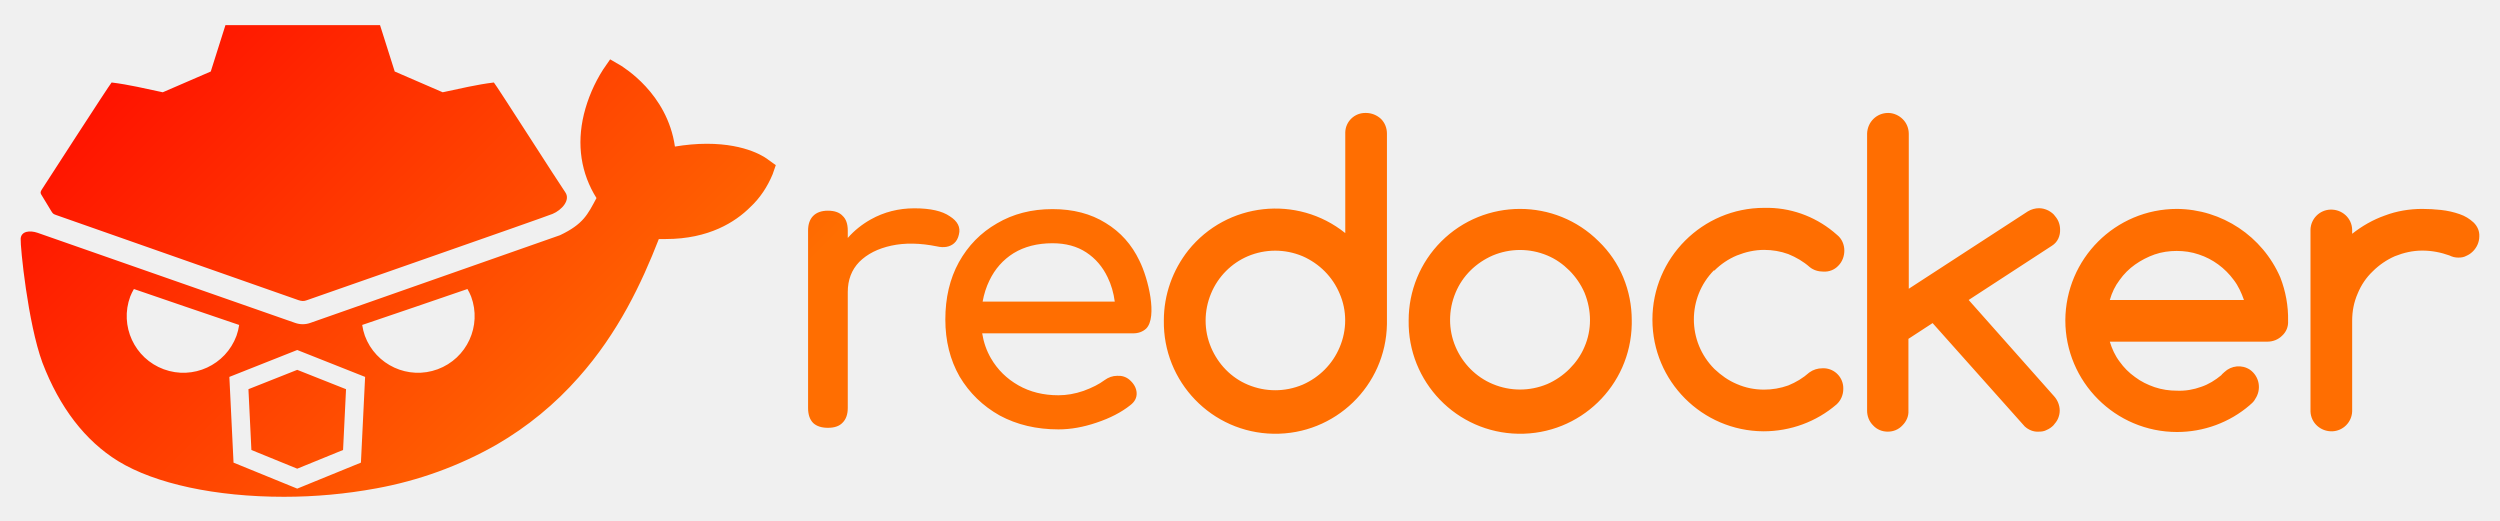
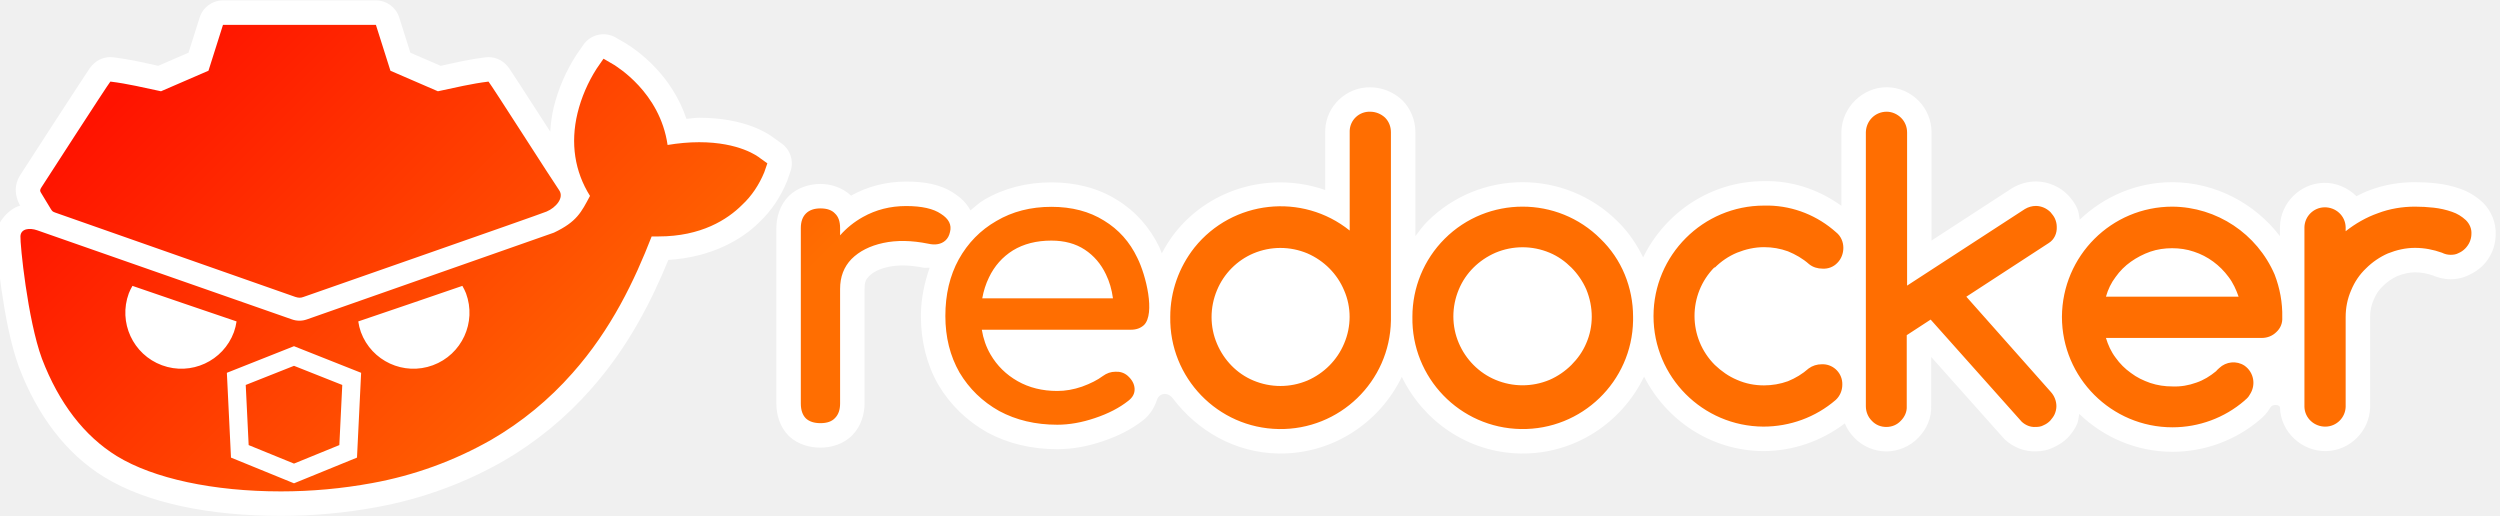
- <svg xmlns="http://www.w3.org/2000/svg" xmlns:xlink="http://www.w3.org/1999/xlink" version="1.1" id="layer" x="0px" y="0px" viewBox="0 0 480 100" xml:space="preserve" width="480" height="100">
+ <svg xmlns="http://www.w3.org/2000/svg" xmlns:xlink="http://www.w3.org/1999/xlink" version="1.1" id="layer" x="0px" y="0px" viewBox="0 0 485 100" xml:space="preserve" width="485" height="100">
  <defs id="defs18">
-     <linearGradient xlink:href="#a" id="b" x1="460.702" x2="521.851" y1="533.831" y2="595.225" gradientTransform="matrix(1.965829,0,0,1.966069,-858.9212,-767.905)" gradientUnits="userSpaceOnUse" />
    <linearGradient id="a">
      <stop offset="0" stop-color="#ff1300" id="stop1" />
      <stop offset="1" stop-color="#ff6e01" id="stop2" />
    </linearGradient>
-     <linearGradient xlink:href="#a" id="b-3" x1="460.702" x2="521.851" y1="533.831" y2="595.225" gradientTransform="matrix(1.128069,0,0,1.128207,-500.0544,-730.497)" gradientUnits="userSpaceOnUse" />
-     <linearGradient xlink:href="#a" id="linearGradient3" gradientUnits="userSpaceOnUse" gradientTransform="matrix(1.370201,0,0,1.370369,-610.8372,-713.9533)" x1="460.702" y1="533.831" x2="521.851" y2="595.225" />
+     <linearGradient xlink:href="#a" id="linearGradient11" gradientUnits="userSpaceOnUse" gradientTransform="matrix(1.369425,0,0,1.369593,-606.7942,-713.5491)" x1="460.702" y1="533.831" x2="521.851" y2="595.225" />
  </defs>
  <style type="text/css" id="style1">
	.st0{fill:#0091E2;}
</style>
-   <path id="path6" style="display:inline;fill:url(#linearGradient3);stroke-linejoin:round;paint-order:stroke fill markers" d="M 43.285 4.828 L 40.467 13.73 C 37.396 15.058 34.324 16.388 31.254 17.717 C 27.996 17.031 24.729 16.236 21.428 15.838 C 20.954 16.371 8.3 35.96 8.031 36.383 C 7.763 36.806 7.724 37.017 7.912 37.338 C 8.1 37.659 9.546 40.072 9.854 40.547 C 10.161 41.021 10.198 41.069 10.721 41.266 C 11.243 41.463 56.756 57.454 57.322 57.633 C 57.928 57.824 58.341 57.863 58.92 57.639 C 59.499 57.414 104.447 41.753 106.09 41.07 C 107.871 40.33 109.587 38.396 108.529 36.91 C 107.471 35.424 95.345 16.424 94.824 15.838 C 91.523 16.236 88.258 17.031 85 17.717 C 81.93 16.388 78.858 15.058 75.787 13.73 L 72.967 4.828 L 43.285 4.828 z M 117.146 11.396 L 115.801 13.348 C 114.12 15.97 112.843 18.929 112.104 21.955 C 110.691 27.805 111.567 33.32 114.525 38.027 C 112.832 41.191 111.991 43.036 107.525 45.158 L 59.562 62.004 C 58.633 62.331 57.619 62.331 56.689 62.004 C 56.689 62.004 8.681 45.202 7.203 44.695 C 5.725 44.189 4.059 44.374 3.969 45.838 C 3.878 47.302 5.34 61.999 8.145 69.631 C 11.439 78.238 16.349 84.627 22.67 88.527 C 29.798 92.898 41.43 95.385 54.543 95.385 C 60.46 95.385 66.378 94.847 72.229 93.771 C 80.365 92.292 88.164 89.467 95.359 85.365 C 101.277 81.936 106.588 77.566 111.094 72.455 C 118.692 63.915 123.199 54.367 126.494 45.895 L 127.838 45.895 C 136.109 45.895 141.219 42.6 144.043 39.775 C 145.926 38.027 147.339 35.874 148.348 33.453 L 148.953 31.705 L 147.541 30.697 C 147.138 30.361 143.507 27.604 135.707 27.604 C 133.69 27.604 131.603 27.804 129.586 28.141 C 128.107 17.852 119.569 12.876 119.232 12.607 L 117.146 11.396 z M 262.258 21.686 C 260.106 21.618 258.358 23.3 258.291 25.385 L 258.291 25.654 L 258.291 44.752 C 249.079 37.355 235.563 38.833 228.166 48.045 C 225.14 51.878 223.459 56.585 223.459 61.494 C 223.257 73.329 232.671 83.08 244.506 83.281 C 256.341 83.483 266.091 74.069 266.293 62.234 L 266.293 61.494 L 266.293 25.654 C 266.293 24.578 265.89 23.568 265.15 22.828 C 264.343 22.088 263.334 21.686 262.258 21.686 z M 362.518 21.686 C 360.299 21.686 358.55 23.435 358.482 25.654 L 358.482 25.721 L 358.482 78.844 C 358.482 79.92 358.887 80.926 359.627 81.666 C 360.367 82.473 361.375 82.877 362.451 82.877 C 363.527 82.877 364.536 82.473 365.275 81.666 C 366.015 80.926 366.485 79.92 366.418 78.844 L 366.418 65.059 L 371.059 62.033 L 388.742 81.869 C 389.482 82.542 390.425 82.944 391.434 82.877 C 391.972 82.877 392.51 82.81 392.98 82.541 C 393.451 82.339 393.854 82.069 394.258 81.666 C 394.594 81.263 394.929 80.861 395.131 80.391 C 395.333 79.92 395.467 79.382 395.467 78.844 C 395.467 77.835 395.063 76.826 394.391 76.086 L 377.984 57.594 L 393.988 47.172 C 395.064 46.499 395.602 45.287 395.535 44.01 C 395.535 43.472 395.399 42.936 395.197 42.465 C 394.996 41.994 394.66 41.591 394.324 41.188 C 393.988 40.851 393.518 40.514 393.047 40.312 C 392.576 40.111 392.038 39.977 391.5 39.977 C 390.76 39.977 390.02 40.179 389.348 40.582 L 366.486 55.441 L 366.486 25.721 C 366.486 24.645 366.083 23.636 365.344 22.896 C 364.604 22.157 363.593 21.686 362.518 21.686 z M 338.713 39.908 C 326.878 39.908 317.264 49.525 317.264 61.359 C 317.264 73.194 326.812 82.743 338.58 82.811 C 343.758 82.811 348.733 80.995 352.633 77.633 C 353.44 76.893 353.912 75.817 353.912 74.674 C 353.979 72.522 352.297 70.774 350.213 70.707 L 349.943 70.707 C 349.002 70.707 348.128 70.976 347.389 71.514 C 346.178 72.59 344.833 73.397 343.354 74.002 C 341.874 74.54 340.26 74.809 338.713 74.809 C 336.897 74.809 335.15 74.472 333.469 73.732 C 331.855 73.06 330.444 72.052 329.166 70.842 C 323.921 65.597 323.92 57.124 329.098 51.879 C 329.165 52.013 329.166 52.013 329.166 51.945 C 330.376 50.735 331.855 49.725 333.469 49.053 C 335.15 48.38 336.897 47.979 338.713 47.979 C 340.327 47.979 341.874 48.247 343.354 48.785 C 344.833 49.39 346.245 50.198 347.455 51.273 C 348.195 51.879 349.137 52.148 350.078 52.148 C 351.154 52.216 352.231 51.811 352.971 51.004 C 353.71 50.264 354.113 49.189 354.113 48.113 C 354.113 46.97 353.643 45.828 352.701 45.088 C 349.108 41.873 344.511 40.017 339.684 39.908 C 339.362 39.901 339.036 39.9 338.713 39.908 z M 175.574 39.996 C 172.526 39.996 169.732 40.706 167.191 42.129 C 165.488 43.083 164.018 44.272 162.771 45.684 L 162.771 44.264 C 162.771 42.994 162.442 42.053 161.781 41.443 C 161.172 40.783 160.231 40.453 158.961 40.453 C 157.742 40.453 156.801 40.783 156.141 41.443 C 155.48 42.104 155.15 43.044 155.15 44.264 L 155.15 78.33 C 155.15 79.6 155.48 80.564 156.141 81.225 C 156.801 81.834 157.742 82.139 158.961 82.139 C 160.231 82.139 161.172 81.809 161.781 81.148 C 162.442 80.488 162.771 79.549 162.771 78.33 L 162.771 56.076 C 162.771 53.739 163.507 51.809 164.98 50.285 C 166.505 48.761 168.563 47.719 171.154 47.16 C 173.745 46.601 176.666 46.652 179.918 47.312 C 180.578 47.465 181.189 47.49 181.748 47.389 C 182.307 47.287 182.789 47.059 183.195 46.703 C 183.653 46.297 183.957 45.737 184.109 45.025 C 184.465 43.654 183.882 42.485 182.357 41.52 C 180.884 40.503 178.623 39.996 175.574 39.996 z M 291.846 40.111 C 286.365 40.111 280.884 42.194 276.715 46.363 C 272.68 50.398 270.461 55.846 270.461 61.494 C 270.259 73.329 279.675 83.08 291.51 83.281 C 303.345 83.483 313.095 74.069 313.297 62.234 L 313.297 61.494 C 313.297 58.67 312.758 55.914 311.682 53.291 C 310.606 50.669 308.992 48.313 306.975 46.363 C 302.806 42.194 297.326 40.111 291.846 40.111 z M 417.994 40.111 C 406.159 40.111 396.61 49.659 396.543 61.494 C 396.543 73.329 406.159 82.945 417.994 82.945 C 423.105 82.945 428.08 81.13 431.98 77.768 L 432.115 77.633 C 432.451 77.364 432.788 77.027 432.99 76.623 C 434.268 74.74 433.796 72.254 431.98 70.977 C 430.434 69.968 428.417 70.17 427.072 71.447 C 426.938 71.582 426.535 71.917 426.535 71.984 L 426.467 72.053 C 425.324 72.994 424.047 73.799 422.635 74.27 C 421.155 74.807 419.608 75.079 417.994 75.012 C 416.515 75.012 415.102 74.809 413.689 74.338 C 412.345 73.867 411.067 73.263 409.924 72.389 C 408.781 71.582 407.772 70.573 406.965 69.43 C 406.091 68.287 405.487 66.943 405.084 65.598 L 435.344 65.598 C 436.42 65.598 437.426 65.193 438.166 64.453 C 438.973 63.713 439.378 62.705 439.311 61.629 C 439.378 58.737 438.839 55.914 437.83 53.291 C 434.401 45.356 426.601 40.179 417.994 40.111 z M 465.064 40.111 C 462.644 40.111 460.155 40.515 457.869 41.389 C 455.583 42.196 453.498 43.405 451.615 44.885 L 451.615 44.078 C 451.548 41.859 449.666 40.177 447.447 40.244 C 445.363 40.311 443.681 41.994 443.613 44.078 L 443.613 78.977 C 443.68 81.196 445.564 82.878 447.783 82.811 C 449.868 82.743 451.548 81.061 451.615 78.977 L 451.615 61.562 C 451.615 59.747 451.952 57.997 452.691 56.316 C 453.364 54.703 454.306 53.29 455.584 52.08 C 456.794 50.87 458.274 49.862 459.82 49.189 C 461.501 48.517 463.249 48.113 465.064 48.113 C 466.88 48.113 468.629 48.449 470.311 49.055 C 470.849 49.324 471.385 49.459 471.99 49.459 C 472.528 49.459 473.066 49.39 473.537 49.121 C 474.008 48.919 474.411 48.652 474.814 48.248 C 475.151 47.912 475.488 47.439 475.689 46.969 C 475.891 46.498 476.025 45.962 476.025 45.424 C 476.092 44.415 475.689 43.474 474.949 42.734 C 474.142 41.995 473.268 41.455 472.26 41.119 C 471.117 40.716 469.906 40.447 468.695 40.312 C 467.485 40.178 466.275 40.111 465.064 40.111 z M 202.082 40.148 C 198.068 40.148 194.511 41.064 191.412 42.893 C 188.313 44.671 185.874 47.161 184.096 50.361 C 182.368 53.511 181.504 57.168 181.504 61.334 C 181.504 65.449 182.419 69.108 184.248 72.309 C 186.128 75.459 188.694 77.948 191.945 79.777 C 195.248 81.556 199.008 82.443 203.225 82.443 C 205.562 82.443 208.001 82.012 210.541 81.148 C 213.132 80.285 215.29 79.169 217.018 77.797 C 217.881 77.136 218.287 76.348 218.236 75.434 C 218.185 74.519 217.729 73.68 216.865 72.918 C 216.205 72.359 215.418 72.105 214.504 72.156 C 213.64 72.156 212.827 72.435 212.064 72.994 C 211.048 73.756 209.702 74.443 208.025 75.053 C 206.4 75.612 204.8 75.891 203.225 75.891 C 200.329 75.891 197.763 75.255 195.527 73.984 C 193.292 72.714 191.538 70.989 190.268 68.805 C 189.417 67.342 188.859 65.738 188.578 64.002 L 217.551 64.002 C 218.567 64.002 219.406 63.698 220.066 63.088 C 222.259 60.896 220.475 53.467 218.77 50.057 C 217.296 46.957 215.138 44.544 212.293 42.816 C 209.448 41.038 206.045 40.148 202.082 40.148 z M 202.082 46.703 C 204.622 46.703 206.78 47.288 208.559 48.457 C 210.337 49.626 211.709 51.224 212.674 53.256 C 213.36 54.664 213.811 56.216 214.035 57.906 L 188.664 57.906 C 188.925 56.462 189.354 55.111 189.963 53.865 C 191.03 51.63 192.581 49.88 194.613 48.609 C 196.696 47.339 199.186 46.703 202.082 46.703 z M 291.846 47.996 C 293.628 47.996 295.409 48.349 297.09 49.055 C 298.704 49.727 300.116 50.735 301.326 51.945 C 302.537 53.156 303.546 54.635 304.219 56.182 C 305.631 59.611 305.631 63.378 304.219 66.605 C 303.546 68.219 302.537 69.631 301.326 70.842 C 300.116 72.052 298.636 73.06 297.09 73.732 C 293.728 75.145 289.962 75.145 286.6 73.732 C 283.372 72.388 280.818 69.766 279.473 66.605 C 278.061 63.311 278.061 59.544 279.473 56.182 C 280.818 52.954 283.372 50.467 286.6 49.055 C 288.281 48.349 290.064 47.996 291.846 47.996 z M 244.842 48.129 C 246.624 48.129 248.407 48.483 250.088 49.189 C 253.316 50.602 255.87 53.155 257.215 56.383 C 258.627 59.611 258.627 63.377 257.215 66.672 C 255.87 69.9 253.316 72.455 250.088 73.867 C 246.726 75.279 242.96 75.279 239.598 73.867 C 236.37 72.522 233.882 69.901 232.537 66.74 C 231.125 63.445 231.125 59.679 232.537 56.316 C 233.882 53.089 236.437 50.534 239.598 49.189 C 241.279 48.483 243.06 48.129 244.842 48.129 z M 417.928 48.18 C 419.34 48.18 420.819 48.383 422.164 48.854 C 424.854 49.728 427.208 51.475 428.889 53.762 C 429.763 54.905 430.367 56.249 430.838 57.594 L 405.084 57.594 C 405.487 56.182 406.091 54.905 406.965 53.762 C 407.772 52.619 408.781 51.61 409.924 50.803 C 411.067 49.996 412.345 49.324 413.689 48.854 C 415.034 48.383 416.516 48.18 417.928 48.18 z M 25.711 55.49 C 32.41 57.801 39.166 60.096 45.92 62.391 C 45.818 63.098 45.645 63.795 45.406 64.469 C 43.326 70.101 37.073 72.98 31.439 70.9 C 25.805 68.821 22.923 62.568 25.004 56.936 C 25.203 56.437 25.44 55.954 25.711 55.49 z M 89.75 55.49 C 90.021 55.954 90.258 56.437 90.457 56.936 C 92.538 62.568 89.657 68.82 84.023 70.9 C 78.389 72.98 72.135 70.101 70.055 64.469 C 69.816 63.795 69.645 63.098 69.543 62.391 C 76.297 60.096 83.051 57.801 89.75 55.49 z M 57.068 67.199 L 70.1 72.365 L 69.297 88.824 L 57.068 93.816 L 44.838 88.824 L 44.037 72.365 L 57.068 67.199 z M 57.068 71.01 L 47.699 74.725 L 48.268 86.396 L 57.068 89.988 L 65.869 86.396 L 66.438 74.725 L 57.068 71.01 z " />
+   <path id="path12" style="fill:#ffffff;stroke-linejoin:round;paint-order:stroke fill markers" d="m 43.26,0.078 c -2.07,3.7843e-4 -3.901,1.341 -4.525,3.314 l -2.162,6.832 c -1.961,0.848 -3.922,1.696 -5.883,2.545 -2.749,-0.599 -5.578,-1.277 -8.705,-1.654 -1.545,-0.186 -3.084,0.397 -4.117,1.561 -0.684,0.77 -0.449,0.574 -0.59,0.779 -0.141,0.205 -0.309,0.454 -0.512,0.758 -0.405,0.607 -0.942,1.423 -1.574,2.387 -1.264,1.928 -2.9,4.443 -4.529,6.953 -3.259,5.02 -6.174,9.525 -6.645,10.268 -0.27,0.425 -0.748,1.106 -0.926,2.42 -0.178,1.314 0.323,2.799 0.717,3.473 0.019,0.032 0.095,0.157 0.119,0.197 -0.039,0.01 -0.068,-10e-4 -0.107,0.01 -1.975,0.535 -4.437,3.09 -4.592,5.6 -0.101,1.638 0.057,2.238 0.232,4.02 0.176,1.782 0.447,4.055 0.811,6.539 0.727,4.967 1.762,10.661 3.412,15.15 0.007,0.02 0.014,0.04 0.021,0.061 3.576,9.34 9.105,16.691 16.459,21.229 0.004,0.002 0.008,0.004 0.012,0.006 8.402,5.152 20.631,7.555 34.336,7.555 6.199,0 12.398,-0.563 18.525,-1.689 l 0.008,-0.002 c 8.65,-1.574 16.955,-4.581 24.611,-8.945 0.01,-0.006 0.02,-0.012 0.029,-0.018 6.358,-3.685 12.061,-8.378 16.898,-13.863 7.285,-8.191 11.774,-17.106 15.078,-25.141 8.38,-0.506 14.283,-3.978 17.58,-7.248 2.408,-2.253 4.183,-4.986 5.402,-7.912 0.038,-0.089 0.073,-0.18 0.105,-0.271 l 0.604,-1.748 c 0.689,-1.989 -0.014,-4.194 -1.727,-5.418 l -1.412,-1.006 0.281,0.217 c -1.355,-1.129 -5.953,-4.193 -14.867,-4.193 -0.832,0 -1.634,0.16 -2.461,0.215 -1.381,-4.139 -3.647,-7.364 -5.766,-9.664 -1.409,-1.529 -2.764,-2.675 -3.807,-3.471 -0.521,-0.398 -0.966,-0.709 -1.289,-0.928 -0.161,-0.109 -0.293,-0.197 -0.371,-0.248 -0.078,-0.051 -0.303,-0.25 0.195,0.148 -0.184,-0.147 -0.378,-0.28 -0.582,-0.398 l -2.086,-1.209 c -2.144,-1.244 -4.884,-0.63 -6.291,1.41 l -1.346,1.949 c -0.03,0.044 -0.059,0.088 -0.088,0.133 -1.966,3.068 -3.442,6.484 -4.311,10.039 -6.5e-4,0.004 -0.001,0.008 -0.002,0.012 -0.379,1.57 -0.575,3.142 -0.676,4.703 -0.472,-0.732 -0.864,-1.34 -1.342,-2.082 -1.614,-2.504 -3.214,-4.981 -4.447,-6.879 -0.617,-0.949 -1.141,-1.751 -1.539,-2.352 -0.199,-0.3 -0.365,-0.548 -0.508,-0.756 -0.142,-0.208 0.033,-0.08 -0.596,-0.787 -1.034,-1.164 -2.572,-1.747 -4.117,-1.561 -3.127,0.377 -5.955,1.055 -8.703,1.654 -1.96,-0.848 -3.922,-1.697 -5.883,-2.545 L 77.451,3.393 C 76.826,1.42 74.995,0.079 72.926,0.078 Z M 366.01,16.926 c -4.713,0 -8.639,3.937 -8.779,8.57 -0.001,0.048 -0.002,0.096 -0.002,0.145 v 0.066 14.219 c -4.054,-2.92 -8.863,-4.673 -13.934,-4.787 -0.347,-0.008 -0.716,-0.006 -1.094,0.002 -10.294,0.007 -19.167,6.086 -23.432,14.787 -1.28,-2.587 -2.893,-4.98 -4.945,-6.971 -5.075,-5.06 -11.779,-7.615 -18.447,-7.615 -6.68,0 -13.4,2.56 -18.479,7.639 -0.87,0.87 -1.583,1.854 -2.312,2.824 V 25.641 c 0,-2.26 -0.873,-4.523 -2.531,-6.182 -0.049,-0.049 -0.099,-0.096 -0.15,-0.143 -1.609,-1.475 -3.788,-2.356 -6.021,-2.377 -4.668,-0.104 -8.638,3.652 -8.787,8.277 -10e-4,0.051 -0.002,0.103 -0.002,0.154 v 0.27 11.223 c -10.176,-3.554 -21.957,-0.667 -29.062,8.182 -0.008,0.01 -0.016,0.021 -0.023,0.031 -1.009,1.278 -1.867,2.653 -2.623,4.08 -0.166,-0.386 -0.294,-0.835 -0.473,-1.195 -1.832,-3.839 -4.672,-7.031 -8.266,-9.217 -3.674,-2.285 -8.025,-3.365 -12.68,-3.365 -4.723,0 -9.187,1.115 -13.051,3.389 -0.979,0.563 -1.769,1.362 -2.65,2.051 -0.775,-1.456 -1.901,-2.493 -3.08,-3.256 -2.72,-1.852 -5.864,-2.336 -9.412,-2.336 -3.775,0 -7.433,0.917 -10.674,2.727 -1.703,-1.611 -3.969,-2.27 -5.93,-2.27 -2.075,0 -4.481,0.684 -6.176,2.379 -1.695,1.695 -2.381,4.101 -2.381,6.176 v 34.047 c 0,2.091 0.647,4.516 2.381,6.25 0.045,0.045 0.09,0.089 0.137,0.133 1.732,1.599 4.03,2.172 6.039,2.172 2.064,0 4.506,-0.653 6.229,-2.467 1.638,-1.687 2.326,-4.044 2.326,-6.088 V 56.045 c 0,-1.316 0.244,-1.818 0.85,-2.453 0.776,-0.766 1.896,-1.411 3.783,-1.818 1.813,-0.391 4.06,-0.395 6.812,0.164 l -0.123,-0.025 c 0.405,0.094 0.868,-0.003 1.295,0.041 -1.008,2.937 -1.689,6.021 -1.689,9.346 0,4.817 1.105,9.365 3.367,13.324 0.015,0.026 0.031,0.052 0.047,0.078 2.289,3.835 5.517,6.961 9.441,9.168 0.025,0.015 0.051,0.029 0.076,0.043 4.044,2.178 8.643,3.232 13.523,3.232 2.911,0 5.864,-0.539 8.814,-1.539 l 0.004,-0.002 c 2.98,-0.994 5.626,-2.329 7.867,-4.098 1.155,-0.89 2.15,-2.338 2.654,-3.931 0.488,-1.4 2.122,-1.558 3.085,-0.289 4.748,6.26 12.021,10.55 20.451,10.694 10.503,0.179 19.661,-5.963 23.967,-14.873 4.171,8.608 12.835,14.7 23.012,14.873 10.521,0.179 19.694,-5.982 23.99,-14.916 4.311,8.485 13.014,14.39 23.107,14.447 0.009,2.6e-5 0.018,2.6e-5 0.027,0 5.733,0 11.252,-1.925 15.807,-5.369 0.414,1.012 1.03,1.943 1.811,2.744 1.656,1.76 4.008,2.691 6.24,2.691 2.233,0 4.587,-0.932 6.242,-2.693 1.512,-1.549 2.621,-3.789 2.459,-6.381 l 0.01,0.295 v -9.545 l 14.021,15.729 c 0.11,0.124 0.227,0.242 0.35,0.354 1.512,1.375 3.701,2.36 6.131,2.221 0.864,-0.014 2.06,-0.168 3.367,-0.834 0.91,-0.424 1.847,-1.029 2.564,-1.746 0.102,-0.102 0.199,-0.208 0.291,-0.318 0.334,-0.401 1.021,-1.121 1.588,-2.443 0.235,-0.548 0.278,-1.272 0.406,-1.922 4.713,4.527 11.073,7.354 18.082,7.354 6.232,0 12.308,-2.216 17.078,-6.328 0.088,-0.076 0.174,-0.156 0.256,-0.238 l 0.135,-0.135 -0.391,0.352 c 0.569,-0.455 1.287,-1.156 1.916,-2.24 0.361,-0.697 1.826,-0.639 1.865,0.02 0.146,4.828 4.362,8.576 9.057,8.434 l 0.008,-0.002 c 4.551,-0.147 8.275,-3.876 8.422,-8.424 10e-4,-0.051 0.002,-0.102 0.002,-0.152 V 61.527 c 0,-1.228 0.21,-2.275 0.674,-3.33 0.013,-0.029 0.025,-0.057 0.037,-0.086 0.444,-1.067 0.989,-1.872 1.773,-2.615 0.031,-0.029 0.062,-0.058 0.092,-0.088 0.758,-0.758 1.762,-1.429 2.715,-1.854 1.205,-0.473 2.317,-0.721 3.404,-0.721 1.228,0 2.415,0.221 3.635,0.66 l -0.516,-0.221 c 1.097,0.549 2.49,0.904 3.803,0.904 0.881,0 2.206,-0.138 3.615,-0.857 0.902,-0.42 1.842,-1.02 2.564,-1.742 0.786,-0.786 1.378,-1.592 1.881,-2.766 0.396,-0.923 0.656,-2.006 0.684,-3.25 0.109,-2.404 -0.911,-4.69 -2.43,-6.209 -0.049,-0.049 -0.099,-0.096 -0.15,-0.143 -1.208,-1.107 -2.699,-2.042 -4.355,-2.602 -1.498,-0.525 -3.038,-0.866 -4.578,-1.037 -1.384,-0.154 -2.768,-0.23 -4.152,-0.23 -2.929,0 -5.946,0.48 -8.834,1.576 -0.883,0.314 -1.687,0.743 -2.512,1.145 -1.678,-1.643 -3.958,-2.66 -6.406,-2.586 h -0.008 c -4.551,0.147 -8.277,3.873 -8.424,8.424 -10e-4,0.051 -0.002,0.102 -0.002,0.152 v 1.771 c -4.909,-6.421 -12.532,-10.418 -20.82,-10.482 -0.012,-4.8e-5 -0.025,-4.8e-5 -0.037,0 -6.973,0 -13.289,2.796 -17.988,7.273 -0.129,-0.701 -0.187,-1.47 -0.434,-2.045 -0.565,-1.318 -1.249,-2.039 -1.588,-2.445 -0.092,-0.11 -0.189,-0.217 -0.291,-0.318 -0.78,-0.78 -1.586,-1.376 -2.764,-1.881 -0.974,-0.417 -2.089,-0.719 -3.416,-0.719 -1.604,0 -3.203,0.447 -4.594,1.281 -0.049,0.029 -0.097,0.059 -0.145,0.09 L 374.723,46.662 V 25.707 c 0,-2.26 -0.876,-4.524 -2.531,-6.18 -1.555,-1.555 -3.72,-2.602 -6.182,-2.602 z m -200.803,21.006 0.27,0.268 c -0.047,-0.051 -0.117,-0.058 -0.166,-0.107 -0.048,-0.047 -0.054,-0.114 -0.104,-0.16 z m 193.924,3.398 0.232,0.195 c -0.06,-0.054 -0.131,-0.091 -0.191,-0.145 -0.018,-0.014 -0.023,-0.036 -0.041,-0.051 z m 44.617,2.406 0.008,0.248 c 0,-0.036 -0.019,-0.056 -0.019,-0.092 -0.002,-0.052 0.014,-0.105 0.012,-0.156 z m 23.342,0.574 0.1,0.035 c -0.02,-0.007 -0.04,-0.009 -0.06,-0.016 -0.014,-0.005 -0.025,-0.015 -0.039,-0.02 z m -238.145,1.684 -0.047,0.197 c 0.007,-0.028 -0.001,-0.062 0.006,-0.09 0.008,-0.036 0.033,-0.072 0.041,-0.107 z M 160.107,48.375 c 0.081,0.131 0.168,0.258 0.262,0.381 -0.093,0.143 -0.175,0.289 -0.262,0.436 z m 276.006,2.473 0.055,0.072 c -0.008,-0.01 -0.019,-0.017 -0.027,-0.027 -0.011,-0.015 -0.016,-0.03 -0.027,-0.045 z m -217.293,0.299 0.019,0.043 c -0.002,-0.004 -0.006,-0.007 -0.008,-0.012 -0.005,-0.01 -0.007,-0.021 -0.012,-0.031 z m -31.232,0.605 c -0.003,0.007 -0.003,0.015 -0.006,0.021 -0.003,0.006 -0.009,0.01 -0.012,0.016 z m 172.379,2.432 -0.143,0.148 c 0.028,-0.028 0.034,-0.064 0.06,-0.092 0.024,-0.025 0.059,-0.031 0.082,-0.057 z m 77.967,6.322 c 0.004,0.103 0.024,0.204 0.025,0.307 h -0.377 c 0.122,-0.096 0.239,-0.199 0.352,-0.307 z m 9.562,0.793 0.008,0.406 c 0.002,-0.105 -0.025,-0.204 -0.023,-0.309 -0.002,-0.033 0.018,-0.065 0.016,-0.098 z m -225.213,0.08 c -1.7e-4,0.01 0.002,0.019 0.002,0.029 -4e-5,0.017 -0.004,0.034 -0.004,0.051 z m 222.688,6.395 -0.148,0.143 c 0.025,-0.023 0.032,-0.059 0.057,-0.082 0.027,-0.026 0.065,-0.034 0.092,-0.061 z m -132.846,0.621 -0.033,0.076 c 0.005,-0.012 0.006,-0.025 0.012,-0.037 0.006,-0.014 0.016,-0.025 0.021,-0.039 z m 94.428,3.734 c 0.013,0.019 0.035,0.03 0.049,0.049 0.024,0.031 0.035,0.065 0.059,0.096 z m -44.396,2.502 -0.002,0.148 c 8.4e-4,-0.027 -0.014,-0.049 -0.014,-0.076 2.3e-4,-0.025 0.016,-0.047 0.016,-0.072 z m -8.113,0.391 -0.361,0.291 c -0.028,0.02 -0.037,0.017 -0.074,0.031 0.14,-0.117 0.298,-0.2 0.436,-0.322 z m 56.461,1.098 c 0.034,0.026 0.07,0.039 0.104,0.064 0.017,0.012 0.026,0.031 0.043,0.043 z M 216.791,76.75 216.75,76.781 c 0.006,-0.005 -0.034,0.01 -0.033,0.008 0.022,-0.016 0.052,-0.023 0.074,-0.039 z m 118.273,1.285 c 0.014,0.006 0.029,0.008 0.043,0.014 0.015,0.006 0.027,0.017 0.043,0.023 z m 86.316,1.67 c 0.025,9e-5 0.05,0.012 0.074,0.012 l -0.199,-0.004 c 0.043,0.002 0.083,-0.009 0.125,-0.008 z" />
+   <path style="display:inline;fill:url(#linearGradient11);stroke-linejoin:round;paint-order:stroke fill markers" d="m 43.26,4.825 -2.817,8.897 c -3.069,1.327 -6.139,2.656 -9.208,3.984 -3.256,-0.686 -6.521,-1.48 -9.821,-1.878 -0.473,0.533 -13.121,20.11 -13.389,20.533 -0.268,0.423 -0.307,0.633 -0.119,0.955 0.188,0.321 1.633,2.733 1.94,3.207 0.308,0.474 0.344,0.521 0.867,0.718 0.522,0.197 46.009,16.179 46.575,16.358 0.605,0.191 1.018,0.23 1.597,0.006 0.578,-0.225 45.501,-15.876 47.143,-16.559 1.78,-0.74 3.496,-2.672 2.438,-4.158 C 107.41,35.404 95.291,16.415 94.77,15.829 91.471,16.227 88.208,17.021 84.951,17.707 81.883,16.379 78.813,15.05 75.744,13.723 L 72.925,4.825 Z m 73.82,6.565 -1.345,1.95 c -1.68,2.621 -2.956,5.578 -3.695,8.603 -1.411,5.847 -0.537,11.359 2.421,16.063 -1.692,3.162 -2.533,5.006 -6.996,7.127 L 59.528,61.969 c -0.929,0.327 -1.942,0.327 -2.871,0 0,0 -47.982,-16.792 -49.458,-17.299 -1.477,-0.506 -3.142,-0.322 -3.233,1.142 -0.09,1.464 1.37,16.152 4.173,23.779 3.293,8.602 8.2,14.988 14.517,18.886 7.124,4.368 18.75,6.854 31.855,6.854 5.914,0 11.829,-0.537 17.676,-1.612 8.132,-1.479 15.927,-4.302 23.118,-8.401 5.914,-3.427 11.223,-7.795 15.725,-12.903 7.594,-8.535 12.099,-18.078 15.392,-26.546 h 1.343 c 8.266,0 13.373,-3.293 16.196,-6.116 1.882,-1.747 3.294,-3.899 4.302,-6.319 l 0.605,-1.747 -1.411,-1.007 c -0.403,-0.336 -4.031,-3.092 -11.827,-3.092 -2.016,0 -4.101,0.201 -6.118,0.537 -1.479,-10.282 -10.012,-15.256 -10.348,-15.524 z m 148.726,10.283 c -2.151,-0.067 -3.897,1.614 -3.965,3.697 v 0.269 19.087 c -9.207,-7.393 -22.715,-5.916 -30.108,3.291 -3.024,3.831 -4.704,8.536 -4.704,13.442 -0.202,11.828 9.207,21.573 21.035,21.775 11.828,0.202 21.573,-9.207 21.775,-21.035 V 61.459 25.64 c 0,-1.075 -0.403,-2.085 -1.142,-2.825 -0.806,-0.739 -1.816,-1.142 -2.891,-1.142 z m 100.203,0 c -2.218,0 -3.966,1.749 -4.033,3.967 v 0.066 53.093 c 0,1.075 0.405,2.081 1.144,2.821 0.739,0.806 1.747,1.21 2.823,1.21 1.075,0 2.083,-0.404 2.823,-1.21 0.739,-0.739 1.209,-1.745 1.142,-2.821 V 65.022 l 4.638,-3.024 17.674,19.825 c 0.739,0.672 1.682,1.074 2.69,1.007 0.538,0 1.076,-0.067 1.546,-0.336 0.47,-0.202 0.873,-0.471 1.277,-0.875 0.336,-0.403 0.671,-0.804 0.873,-1.275 0.202,-0.47 0.336,-1.008 0.336,-1.546 0,-1.008 -0.403,-2.017 -1.076,-2.756 l -16.397,-18.482 15.995,-10.416 c 1.075,-0.672 1.613,-1.883 1.546,-3.16 0,-0.538 -0.136,-1.074 -0.338,-1.544 -0.202,-0.47 -0.537,-0.873 -0.873,-1.277 -0.336,-0.336 -0.806,-0.673 -1.277,-0.875 -0.47,-0.202 -1.008,-0.336 -1.546,-0.336 -0.739,0 -1.479,0.202 -2.151,0.605 L 369.976,55.41 V 25.706 c 0,-1.075 -0.403,-2.083 -1.142,-2.823 -0.739,-0.739 -1.749,-1.21 -2.825,-1.21 z m -23.791,18.212 c -11.828,0 -21.437,9.611 -21.437,21.439 0,11.828 9.543,21.372 21.304,21.439 5.175,0 10.147,-1.815 14.045,-5.175 0.806,-0.739 1.279,-1.815 1.279,-2.957 0.067,-2.151 -1.614,-3.897 -3.697,-3.965 h -0.269 c -0.941,0 -1.814,0.269 -2.553,0.806 -1.21,1.075 -2.554,1.882 -4.033,2.487 -1.478,0.538 -3.092,0.806 -4.638,0.806 -1.815,0 -3.561,-0.336 -5.241,-1.076 -1.613,-0.672 -3.023,-1.679 -4.3,-2.889 -5.242,-5.242 -5.243,-13.71 -0.068,-18.952 0.067,0.134 0.068,0.134 0.068,0.066 1.21,-1.21 2.687,-2.219 4.3,-2.891 1.68,-0.672 3.427,-1.074 5.241,-1.074 1.613,0 3.159,0.269 4.638,0.806 1.479,0.605 2.89,1.412 4.099,2.487 0.739,0.605 1.681,0.875 2.622,0.875 1.075,0.067 2.152,-0.337 2.891,-1.144 0.739,-0.739 1.142,-1.814 1.142,-2.889 0,-1.142 -0.47,-2.284 -1.411,-3.024 -3.591,-3.213 -8.186,-5.068 -13.01,-5.177 -0.322,-0.007 -0.647,-0.008 -0.97,0 z m -166.445,0.088 c -3.047,0 -5.839,0.71 -8.378,2.132 -1.703,0.954 -3.171,2.142 -4.417,3.553 v -1.419 c 0,-1.269 -0.33,-2.209 -0.99,-2.819 -0.609,-0.66 -1.549,-0.99 -2.819,-0.99 -1.219,0 -2.159,0.33 -2.819,0.99 -0.66,0.66 -0.99,1.6 -0.99,2.819 v 34.047 c 0,1.269 0.33,2.233 0.99,2.893 0.66,0.609 1.6,0.914 2.819,0.914 1.269,0 2.209,-0.33 2.819,-0.99 0.66,-0.66 0.99,-1.598 0.99,-2.817 V 56.044 c 0,-2.336 0.735,-4.264 2.208,-5.788 1.523,-1.523 3.581,-2.565 6.17,-3.123 2.59,-0.559 5.509,-0.508 8.759,0.152 0.66,0.152 1.27,0.178 1.829,0.076 0.559,-0.102 1.04,-0.33 1.446,-0.685 0.457,-0.406 0.761,-0.966 0.914,-1.677 0.355,-1.371 -0.228,-2.539 -1.751,-3.504 -1.473,-1.016 -3.733,-1.523 -6.779,-1.523 z m 119.604,0.115 c -5.477,0 -10.956,2.082 -15.122,6.248 -4.032,4.032 -6.25,9.477 -6.25,15.122 -0.202,11.828 9.209,21.573 21.037,21.775 11.828,0.202 21.573,-9.207 21.775,-21.035 v -0.74 c 0,-2.823 -0.539,-5.577 -1.614,-8.198 -1.075,-2.621 -2.688,-4.975 -4.704,-6.924 -4.167,-4.167 -9.643,-6.248 -15.12,-6.248 z m 126.077,0 c -11.828,0 -21.372,9.543 -21.439,21.371 0,11.828 9.611,21.439 21.439,21.439 5.108,0 10.081,-1.815 13.978,-5.175 l 0.135,-0.135 c 0.336,-0.269 0.673,-0.606 0.875,-1.009 1.277,-1.882 0.805,-4.366 -1.009,-5.643 -1.546,-1.008 -3.561,-0.806 -4.905,0.47 -0.134,0.134 -0.537,0.47 -0.537,0.537 l -0.068,0.068 c -1.142,0.941 -2.419,1.745 -3.83,2.216 -1.479,0.538 -3.025,0.809 -4.638,0.742 -1.479,0 -2.891,-0.203 -4.302,-0.673 -1.344,-0.47 -2.621,-1.074 -3.763,-1.948 -1.143,-0.806 -2.151,-1.815 -2.957,-2.957 -0.874,-1.142 -1.477,-2.486 -1.88,-3.83 H 438.794 c 1.075,0 2.081,-0.405 2.821,-1.144 0.806,-0.739 1.211,-1.747 1.144,-2.823 0.067,-2.89 -0.472,-5.712 -1.48,-8.333 -3.427,-7.93 -11.222,-13.105 -19.825,-13.172 z m 47.044,0 c -2.419,0 -4.906,0.403 -7.191,1.277 -2.285,0.806 -4.369,2.016 -6.25,3.494 V 44.053 c -0.067,-2.218 -1.948,-3.899 -4.166,-3.832 -2.083,0.067 -3.765,1.748 -3.832,3.832 v 34.879 c 0.067,2.218 1.95,3.899 4.168,3.832 2.083,-0.067 3.763,-1.748 3.83,-3.832 V 61.528 c 0,-1.815 0.336,-3.563 1.076,-5.243 0.672,-1.613 1.614,-3.024 2.891,-4.234 1.21,-1.21 2.688,-2.217 4.234,-2.889 1.68,-0.672 3.427,-1.076 5.241,-1.076 1.815,0 3.563,0.336 5.243,0.941 0.538,0.269 1.074,0.404 1.679,0.404 0.538,0 1.076,-0.069 1.546,-0.338 0.47,-0.202 0.873,-0.469 1.277,-0.873 0.336,-0.336 0.673,-0.808 0.875,-1.279 0.202,-0.47 0.336,-1.006 0.336,-1.544 0.067,-1.008 -0.336,-1.949 -1.076,-2.688 -0.806,-0.739 -1.68,-1.278 -2.688,-1.614 -1.143,-0.403 -2.353,-0.672 -3.562,-0.806 -1.21,-0.134 -2.419,-0.201 -3.629,-0.201 z m -264.532,0.037 c -4.011,0 -7.566,0.915 -10.664,2.743 -3.097,1.777 -5.535,4.266 -7.312,7.465 -1.726,3.148 -2.59,6.803 -2.59,10.966 0,4.113 0.915,7.769 2.743,10.968 1.879,3.148 4.443,5.637 7.693,7.465 3.301,1.777 7.058,2.665 11.273,2.665 2.336,0 4.773,-0.431 7.312,-1.294 2.59,-0.863 4.746,-1.979 6.473,-3.35 0.863,-0.66 1.269,-1.448 1.218,-2.362 -0.051,-0.914 -0.507,-1.753 -1.37,-2.514 -0.66,-0.559 -1.446,-0.812 -2.36,-0.761 -0.863,0 -1.676,0.279 -2.438,0.837 -1.016,0.762 -2.361,1.448 -4.037,2.057 -1.625,0.559 -3.224,0.837 -4.798,0.837 -2.894,0 -5.459,-0.636 -7.693,-1.905 -2.234,-1.269 -3.987,-2.993 -5.257,-5.177 -0.85,-1.462 -1.408,-3.065 -1.688,-4.8 h 28.956 c 1.016,0 1.854,-0.304 2.514,-0.914 2.191,-2.191 0.408,-9.616 -1.296,-13.024 -1.473,-3.097 -3.629,-5.51 -6.473,-7.236 -2.844,-1.777 -6.245,-2.666 -10.205,-2.666 z m 0,6.551 c 2.539,0 4.696,0.585 6.473,1.753 1.777,1.168 3.148,2.765 4.113,4.796 0.685,1.407 1.136,2.959 1.361,4.648 h -25.357 c 0.261,-1.444 0.69,-2.793 1.298,-4.039 1.066,-2.234 2.617,-3.983 4.648,-5.253 2.082,-1.269 4.57,-1.905 7.465,-1.905 z m 91.411,1.292 c 1.781,0 3.561,0.352 5.241,1.058 1.613,0.672 3.024,1.679 4.234,2.889 1.21,1.21 2.219,2.688 2.891,4.234 1.411,3.427 1.411,7.192 0,10.418 -0.672,1.613 -1.681,3.024 -2.891,4.234 -1.21,1.21 -2.688,2.217 -4.234,2.889 -3.36,1.411 -7.124,1.411 -10.484,0 -3.226,-1.344 -5.779,-3.964 -7.123,-7.123 -1.411,-3.293 -1.411,-7.058 0,-10.418 1.344,-3.226 3.897,-5.712 7.123,-7.123 1.68,-0.706 3.462,-1.058 5.243,-1.058 z m -46.977,0.133 c 1.781,0 3.563,0.354 5.243,1.06 3.226,1.411 5.779,3.963 7.123,7.189 1.411,3.226 1.411,6.99 0,10.283 -1.344,3.226 -3.897,5.78 -7.123,7.191 -3.36,1.411 -7.124,1.411 -10.484,0 -3.226,-1.344 -5.712,-3.964 -7.057,-7.123 -1.411,-3.293 -1.411,-7.058 0,-10.418 1.344,-3.226 3.898,-5.779 7.057,-7.123 1.68,-0.706 3.46,-1.06 5.241,-1.06 z m 172.988,0.051 c 1.411,0 2.89,0.203 4.234,0.673 2.688,0.874 5.041,2.62 6.721,4.905 0.874,1.142 1.478,2.486 1.948,3.83 h -25.739 c 0.403,-1.411 1.006,-2.687 1.88,-3.83 0.806,-1.142 1.815,-2.151 2.957,-2.957 1.143,-0.806 2.419,-1.478 3.763,-1.948 1.344,-0.47 2.825,-0.673 4.236,-0.673 z M 25.696,55.459 c 6.696,2.309 13.447,4.603 20.198,6.896 -0.102,0.707 -0.275,1.403 -0.513,2.077 -2.079,5.629 -8.328,8.506 -13.959,6.428 -5.631,-2.078 -8.511,-8.327 -6.432,-13.957 0.199,-0.499 0.436,-0.981 0.707,-1.444 z m 64.003,0 c 0.271,0.464 0.507,0.946 0.707,1.444 2.079,5.629 -0.799,11.878 -6.43,13.957 -5.631,2.079 -11.882,-0.798 -13.961,-6.428 -0.238,-0.674 -0.41,-1.37 -0.511,-2.077 6.75,-2.293 13.5,-4.587 20.196,-6.896 z M 57.036,67.161 70.059,72.324 69.257,88.774 57.036,93.763 44.812,88.774 44.012,72.324 Z m 0,3.808 -9.364,3.713 0.568,11.665 8.796,3.59 8.796,-3.59 0.568,-11.665 z" id="path13" />
</svg>
